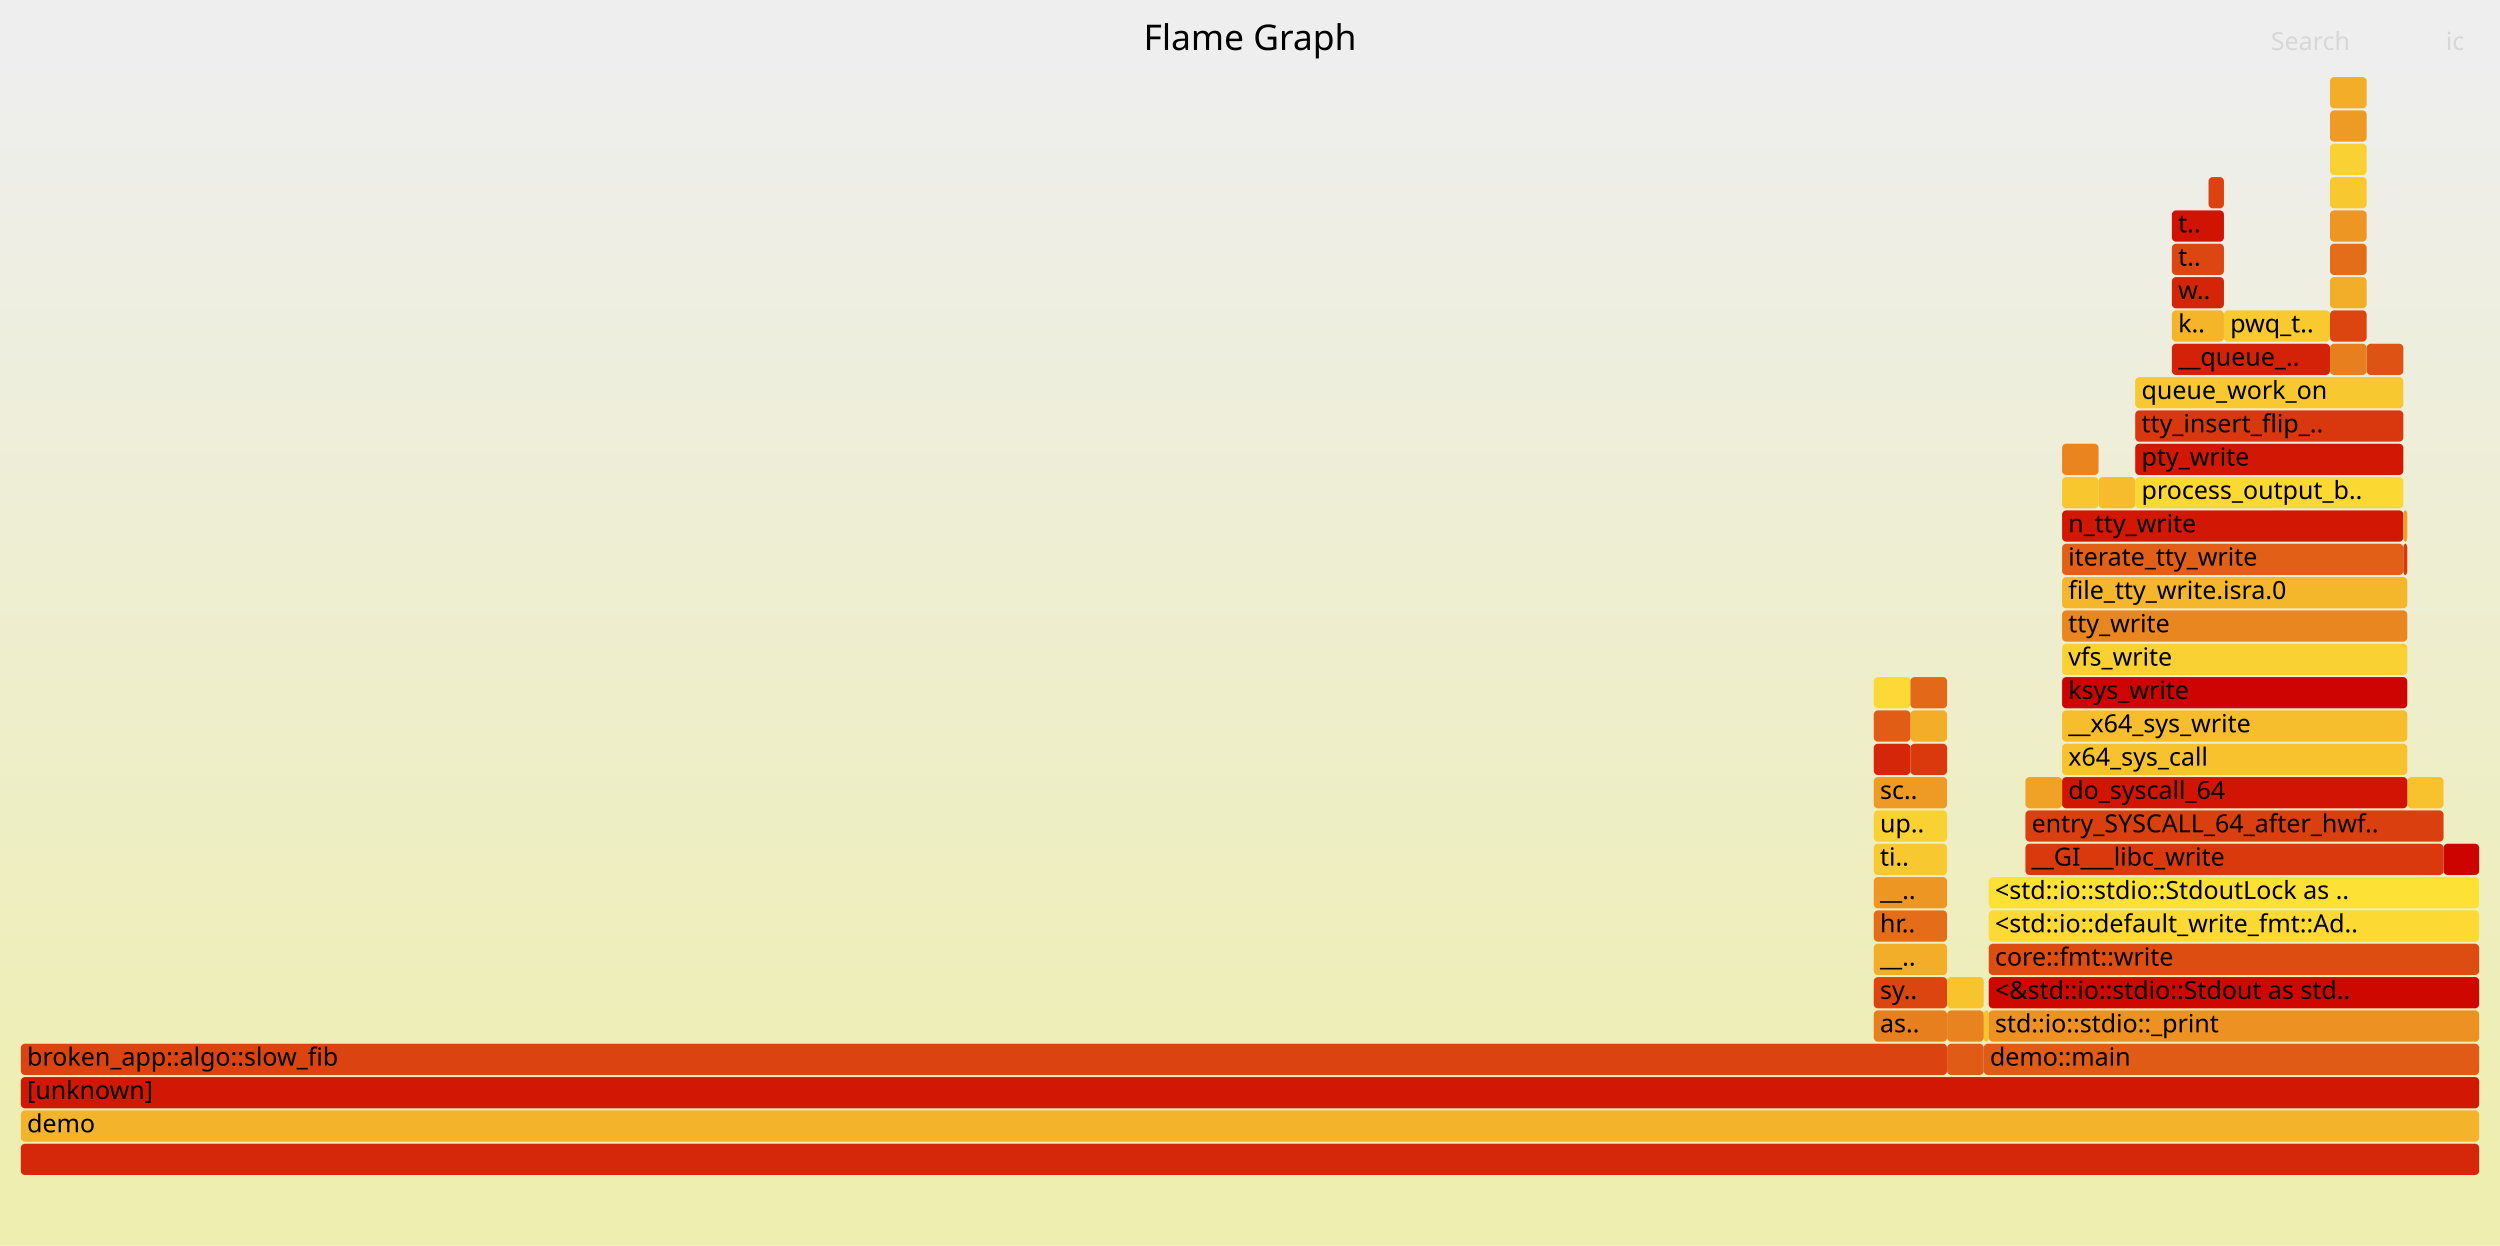
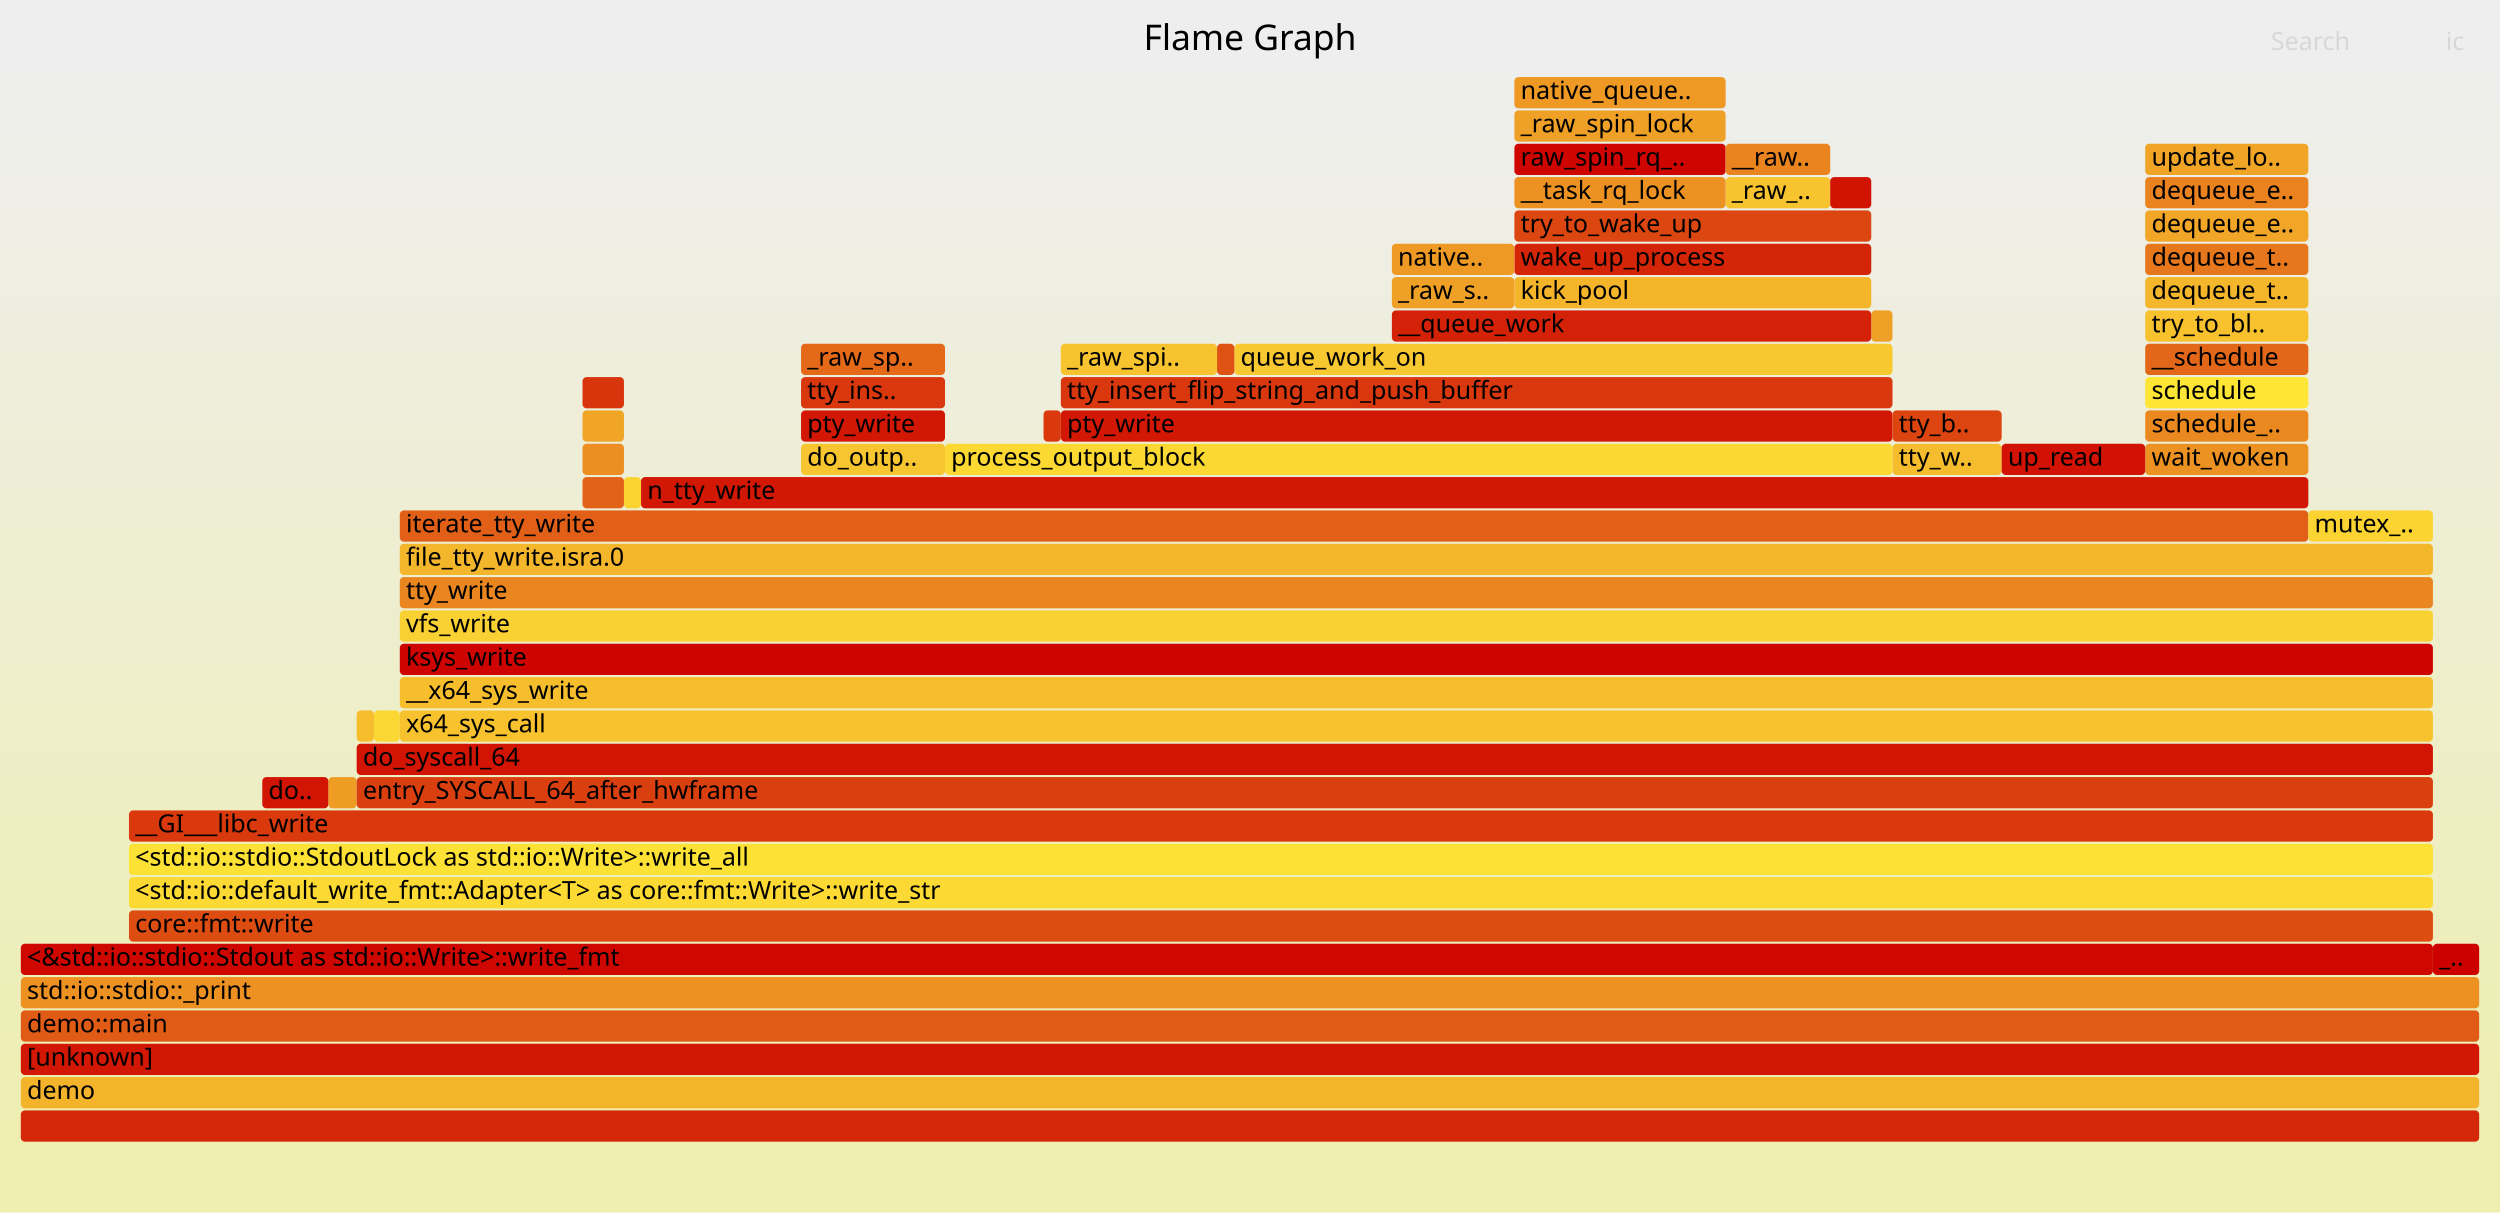
- <svg xmlns="http://www.w3.org/2000/svg" version="1.1" width="1200" height="598" viewBox="0 0 1200 598">
+ <svg xmlns="http://www.w3.org/2000/svg" version="1.1" width="1200" height="582" viewBox="0 0 1200 582">
  <defs>
    <linearGradient id="background" y1="0" y2="1" x1="0" x2="0">
      <stop stop-color="#eeeeee" offset="5%" />
      <stop stop-color="#eeeeb0" offset="95%" />
    </linearGradient>
  </defs>
  <style type="text/css">
	text { font-family:Verdana; font-size:12px; fill:rgb(0,0,0); }
	#search, #ignorecase { opacity:0.1; cursor:pointer; }
	#search:hover, #search.show, #ignorecase:hover, #ignorecase.show { opacity:1; }
	#subtitle { text-anchor:middle; font-color:rgb(160,160,160); }
	#title { text-anchor:middle; font-size:17px}
	#unzoom { cursor:pointer; }
	#frames &gt; *:hover { stroke:black; stroke-width:0.5; cursor:pointer; }
	.hide { display:none; }
	.parent { opacity:0.5; }
</style>
-   <rect x="0.0" y="0" width="1200.0" height="598.0" fill="url(#background)" />
+   <rect x="0.0" y="0" width="1200.0" height="582.0" fill="url(#background)" />
  <text id="title" x="600.00" y="24">Flame Graph</text>
-   <text id="details" x="10.00" y="581"> </text>
+   <text id="details" x="10.00" y="565"> </text>
  <text id="unzoom" x="10.00" y="24" class="hide">Reset Zoom</text>
  <text id="search" x="1090.00" y="24">Search</text>
  <text id="ignorecase" x="1174.00" y="24">ic</text>
-   <text id="matched" x="1090.00" y="581"> </text>
+   <text id="matched" x="1090.00" y="565"> </text>
  <g id="frames">
    <g>
-       <rect x="1118.4" y="133" width="17.6" height="15.0" fill="rgb(242,173,41)" rx="2" ry="2" />
-       <text x="1121.40" y="143.5" />
-     </g>
-     <g>
-       <rect x="899.4" y="357" width="17.6" height="15.0" fill="rgb(213,38,9)" rx="2" ry="2" />
-       <text x="902.40" y="367.5" />
-     </g>
-     <g>
-       <rect x="989.8" y="309" width="165.7" height="15.0" fill="rgb(250,209,50)" rx="2" ry="2" />
-       <text x="992.75" y="319.5">vfs_write</text>
-     </g>
-     <g>
-       <rect x="899.4" y="485" width="35.2" height="15.0" fill="rgb(232,127,30)" rx="2" ry="2" />
-       <text x="902.40" y="495.5">as..</text>
-     </g>
-     <g>
-       <rect x="989.8" y="245" width="163.8" height="15.0" fill="rgb(210,23,5)" rx="2" ry="2" />
-       <text x="992.75" y="255.5">n_tty_write</text>
-     </g>
-     <g>
-       <rect x="1172.9" y="405" width="17.1" height="15.0" fill="rgb(205,3,0)" rx="2" ry="2" />
-       <text x="1175.95" y="415.5" />
-     </g>
-     <g>
-       <rect x="1136.0" y="165" width="17.6" height="15.0" fill="rgb(222,82,19)" rx="2" ry="2" />
-       <text x="1139.00" y="175.5" />
-     </g>
-     <g>
-       <rect x="1118.4" y="85" width="17.6" height="15.0" fill="rgb(248,200,48)" rx="2" ry="2" />
-       <text x="1121.40" y="95.5" />
-     </g>
-     <g>
-       <rect x="899.4" y="405" width="35.2" height="15.0" fill="rgb(248,200,48)" rx="2" ry="2" />
-       <text x="902.40" y="415.5">ti..</text>
-     </g>
-     <g>
-       <rect x="899.4" y="325" width="17.6" height="15.0" fill="rgb(252,217,52)" rx="2" ry="2" />
-       <text x="902.40" y="335.5" />
-     </g>
-     <g>
-       <rect x="899.4" y="453" width="35.2" height="15.0" fill="rgb(242,173,41)" rx="2" ry="2" />
-       <text x="902.40" y="463.5">__..</text>
-     </g>
-     <g>
-       <rect x="1024.9" y="229" width="128.7" height="15.0" fill="rgb(252,216,51)" rx="2" ry="2" />
-       <text x="1027.93" y="239.5">process_output_b..</text>
-     </g>
-     <g>
-       <rect x="972.2" y="389" width="200.7" height="15.0" fill="rgb(218,63,15)" rx="2" ry="2" />
-       <text x="975.16" y="399.5">entry_SYSCALL_64_after_hwf..</text>
-     </g>
-     <g>
-       <rect x="1060.1" y="85" width="7.4" height="15.0" fill="rgb(219,66,15)" rx="2" ry="2" />
-       <text x="1063.09" y="95.5" />
-     </g>
-     <g>
-       <rect x="1153.6" y="261" width="1.9" height="15.0" fill="rgb(217,55,13)" rx="2" ry="2" />
-       <text x="1156.59" y="271.5" />
-     </g>
-     <g>
-       <rect x="1118.4" y="69" width="17.6" height="15.0" fill="rgb(250,209,50)" rx="2" ry="2" />
-       <text x="1121.40" y="79.5" />
-     </g>
-     <g>
-       <rect x="1118.4" y="101" width="17.6" height="15.0" fill="rgb(237,150,35)" rx="2" ry="2" />
-       <text x="1121.40" y="111.5" />
-     </g>
-     <g>
-       <rect x="934.6" y="501" width="17.6" height="15.0" fill="rgb(224,91,21)" rx="2" ry="2" />
-       <text x="937.57" y="511.5" />
-     </g>
-     <g>
-       <rect x="1118.4" y="149" width="17.6" height="15.0" fill="rgb(220,69,16)" rx="2" ry="2" />
-       <text x="1121.40" y="159.5" />
-     </g>
-     <g>
-       <rect x="917.0" y="357" width="17.6" height="15.0" fill="rgb(217,57,13)" rx="2" ry="2" />
-       <text x="919.97" y="367.5" />
-     </g>
-     <g>
-       <rect x="10.0" y="501" width="924.6" height="15.0" fill="rgb(219,67,16)" rx="2" ry="2" />
-       <text x="13.00" y="511.5">broken_app::algo::slow_fib</text>
-     </g>
-     <g>
-       <rect x="899.4" y="469" width="35.2" height="15.0" fill="rgb(220,69,16)" rx="2" ry="2" />
-       <text x="902.40" y="479.5">sy..</text>
-     </g>
-     <g>
-       <rect x="989.8" y="357" width="165.7" height="15.0" fill="rgb(247,194,46)" rx="2" ry="2" />
-       <text x="992.75" y="367.5">x64_sys_call</text>
-     </g>
-     <g>
-       <rect x="917.0" y="341" width="17.6" height="15.0" fill="rgb(242,174,41)" rx="2" ry="2" />
-       <text x="919.97" y="351.5" />
-     </g>
-     <g>
-       <rect x="1042.5" y="149" width="25.0" height="15.0" fill="rgb(244,181,43)" rx="2" ry="2" />
-       <text x="1045.53" y="159.5">k..</text>
-     </g>
-     <g>
-       <rect x="899.4" y="437" width="35.2" height="15.0" fill="rgb(228,109,26)" rx="2" ry="2" />
-       <text x="902.40" y="447.5">hr..</text>
-     </g>
-     <g>
-       <rect x="1118.4" y="165" width="17.6" height="15.0" fill="rgb(232,127,30)" rx="2" ry="2" />
-       <text x="1121.40" y="175.5" />
-     </g>
-     <g>
-       <rect x="954.6" y="437" width="235.4" height="15.0" fill="rgb(252,217,51)" rx="2" ry="2" />
-       <text x="957.59" y="447.5">&lt;std::io::default_write_fmt::Ad..</text>
-     </g>
-     <g>
-       <rect x="1024.9" y="213" width="128.7" height="15.0" fill="rgb(210,23,5)" rx="2" ry="2" />
-       <text x="1027.93" y="223.5">pty_write</text>
-     </g>
-     <g>
-       <rect x="1118.4" y="53" width="17.6" height="15.0" fill="rgb(238,155,37)" rx="2" ry="2" />
-       <text x="1121.40" y="63.5" />
-     </g>
-     <g>
-       <rect x="954.6" y="469" width="235.4" height="15.0" fill="rgb(206,8,1)" rx="2" ry="2" />
-       <text x="957.59" y="479.5">&lt;&amp;std::io::stdio::Stdout as std..</text>
-     </g>
-     <g>
-       <rect x="1042.5" y="101" width="25.0" height="15.0" fill="rgb(209,19,4)" rx="2" ry="2" />
-       <text x="1045.53" y="111.5">t..</text>
-     </g>
-     <g>
-       <rect x="1042.5" y="117" width="25.0" height="15.0" fill="rgb(220,70,16)" rx="2" ry="2" />
-       <text x="1045.53" y="127.5">t..</text>
-     </g>
-     <g>
-       <rect x="1118.4" y="117" width="17.6" height="15.0" fill="rgb(228,109,26)" rx="2" ry="2" />
-       <text x="1121.40" y="127.5" />
-     </g>
-     <g>
-       <rect x="954.6" y="421" width="235.4" height="15.0" fill="rgb(253,225,53)" rx="2" ry="2" />
-       <text x="957.59" y="431.5">&lt;std::io::stdio::StdoutLock as ..</text>
-     </g>
-     <g>
-       <rect x="10.0" y="549" width="1180.0" height="15.0" fill="rgb(213,39,9)" rx="2" ry="2" />
-       <text x="13.00" y="559.5" />
-     </g>
-     <g>
-       <rect x="934.6" y="469" width="17.6" height="15.0" fill="rgb(247,196,46)" rx="2" ry="2" />
-       <text x="937.57" y="479.5" />
-     </g>
-     <g>
-       <rect x="954.6" y="453" width="235.4" height="15.0" fill="rgb(221,77,18)" rx="2" ry="2" />
-       <text x="957.59" y="463.5">core::fmt::write</text>
-     </g>
-     <g>
-       <rect x="989.8" y="293" width="165.7" height="15.0" fill="rgb(234,134,32)" rx="2" ry="2" />
-       <text x="992.75" y="303.5">tty_write</text>
-     </g>
-     <g>
-       <rect x="952.2" y="501" width="237.8" height="15.0" fill="rgb(224,91,21)" rx="2" ry="2" />
-       <text x="955.16" y="511.5">demo::main</text>
-     </g>
-     <g>
-       <rect x="1024.9" y="197" width="128.7" height="15.0" fill="rgb(217,55,13)" rx="2" ry="2" />
-       <text x="1027.93" y="207.5">tty_insert_flip_..</text>
-     </g>
-     <g>
-       <rect x="10.0" y="533" width="1180.0" height="15.0" fill="rgb(243,179,42)" rx="2" ry="2" />
-       <text x="13.00" y="543.5">demo</text>
-     </g>
-     <g>
-       <rect x="952.2" y="485" width="2.4" height="15.0" fill="rgb(247,196,46)" rx="2" ry="2" />
-       <text x="955.16" y="495.5" />
-     </g>
-     <g>
-       <rect x="989.8" y="341" width="165.7" height="15.0" fill="rgb(246,189,45)" rx="2" ry="2" />
-       <text x="992.75" y="351.5">__x64_sys_write</text>
-     </g>
-     <g>
-       <rect x="899.4" y="341" width="17.6" height="15.0" fill="rgb(225,93,22)" rx="2" ry="2" />
-       <text x="902.40" y="351.5" />
-     </g>
-     <g>
-       <rect x="1042.5" y="133" width="25.0" height="15.0" fill="rgb(213,37,8)" rx="2" ry="2" />
-       <text x="1045.53" y="143.5">w..</text>
-     </g>
-     <g>
-       <rect x="989.8" y="277" width="165.7" height="15.0" fill="rgb(244,182,43)" rx="2" ry="2" />
-       <text x="992.75" y="287.5">file_tty_write.isra.0</text>
-     </g>
-     <g>
-       <rect x="989.8" y="325" width="165.7" height="15.0" fill="rgb(205,4,1)" rx="2" ry="2" />
-       <text x="992.75" y="335.5">ksys_write</text>
-     </g>
-     <g>
-       <rect x="989.8" y="229" width="17.5" height="15.0" fill="rgb(248,198,47)" rx="2" ry="2" />
-       <text x="992.75" y="239.5" />
-     </g>
-     <g>
-       <rect x="1042.5" y="165" width="75.9" height="15.0" fill="rgb(212,34,8)" rx="2" ry="2" />
-       <text x="1045.53" y="175.5">__queue_..</text>
-     </g>
-     <g>
-       <rect x="899.4" y="389" width="35.2" height="15.0" fill="rgb(250,209,50)" rx="2" ry="2" />
-       <text x="902.40" y="399.5">up..</text>
-     </g>
-     <g>
-       <rect x="1118.4" y="37" width="17.6" height="15.0" fill="rgb(242,174,41)" rx="2" ry="2" />
-       <text x="1121.40" y="47.5" />
-     </g>
-     <g>
-       <rect x="1153.6" y="245" width="1.9" height="15.0" fill="rgb(239,157,37)" rx="2" ry="2" />
-       <text x="1156.59" y="255.5" />
-     </g>
-     <g>
-       <rect x="1155.5" y="373" width="17.4" height="15.0" fill="rgb(247,194,46)" rx="2" ry="2" />
-       <text x="1158.50" y="383.5" />
-     </g>
-     <g>
-       <rect x="989.8" y="373" width="165.7" height="15.0" fill="rgb(209,20,4)" rx="2" ry="2" />
-       <text x="992.75" y="383.5">do_syscall_64</text>
-     </g>
-     <g>
-       <rect x="10.0" y="517" width="1180.0" height="15.0" fill="rgb(210,24,5)" rx="2" ry="2" />
-       <text x="13.00" y="527.5">[unknown]</text>
-     </g>
-     <g>
-       <rect x="989.8" y="261" width="163.8" height="15.0" fill="rgb(225,95,22)" rx="2" ry="2" />
-       <text x="992.75" y="271.5">iterate_tty_write</text>
-     </g>
-     <g>
-       <rect x="1067.5" y="149" width="50.9" height="15.0" fill="rgb(248,202,48)" rx="2" ry="2" />
-       <text x="1070.50" y="159.5">pwq_t..</text>
-     </g>
-     <g>
-       <rect x="899.4" y="421" width="35.2" height="15.0" fill="rgb(237,150,35)" rx="2" ry="2" />
-       <text x="902.40" y="431.5">__..</text>
-     </g>
-     <g>
-       <rect x="899.4" y="373" width="35.2" height="15.0" fill="rgb(238,155,37)" rx="2" ry="2" />
-       <text x="902.40" y="383.5">sc..</text>
-     </g>
-     <g>
-       <rect x="1024.9" y="181" width="128.7" height="15.0" fill="rgb(248,200,48)" rx="2" ry="2" />
-       <text x="1027.93" y="191.5">queue_work_on</text>
-     </g>
-     <g>
-       <rect x="972.2" y="373" width="17.6" height="15.0" fill="rgb(240,162,38)" rx="2" ry="2" />
-       <text x="975.16" y="383.5" />
-     </g>
-     <g>
-       <rect x="917.0" y="325" width="17.6" height="15.0" fill="rgb(227,105,25)" rx="2" ry="2" />
-       <text x="919.97" y="335.5" />
-     </g>
-     <g>
-       <rect x="934.6" y="485" width="17.6" height="15.0" fill="rgb(233,131,31)" rx="2" ry="2" />
-       <text x="937.57" y="495.5" />
-     </g>
-     <g>
-       <rect x="989.8" y="213" width="17.5" height="15.0" fill="rgb(233,132,31)" rx="2" ry="2" />
-       <text x="992.75" y="223.5" />
-     </g>
-     <g>
-       <rect x="1007.3" y="229" width="17.6" height="15.0" fill="rgb(246,188,45)" rx="2" ry="2" />
-       <text x="1010.35" y="239.5" />
-     </g>
-     <g>
-       <rect x="972.2" y="405" width="200.7" height="15.0" fill="rgb(217,57,13)" rx="2" ry="2" />
-       <text x="975.16" y="415.5">__GI___libc_write</text>
-     </g>
-     <g>
-       <rect x="954.6" y="485" width="235.4" height="15.0" fill="rgb(236,145,34)" rx="2" ry="2" />
-       <text x="957.59" y="495.5">std::io::stdio::_print</text>
+       <rect x="191.9" y="293" width="975.9" height="15.0" fill="rgb(250,209,50)" rx="2" ry="2" />
+       <text x="194.89" y="303.5">vfs_write</text>
+     </g>
+     <g>
+       <rect x="1029.7" y="149" width="78.3" height="15.0" fill="rgb(247,194,46)" rx="2" ry="2" />
+       <text x="1032.74" y="159.5">try_to_bl..</text>
+     </g>
+     <g>
+       <rect x="726.9" y="101" width="171.3" height="15.0" fill="rgb(220,70,16)" rx="2" ry="2" />
+       <text x="729.91" y="111.5">try_to_wake_up</text>
+     </g>
+     <g>
+       <rect x="1029.7" y="69" width="78.3" height="15.0" fill="rgb(240,165,39)" rx="2" ry="2" />
+       <text x="1032.74" y="79.5">update_lo..</text>
+     </g>
+     <g>
+       <rect x="1029.7" y="101" width="78.3" height="15.0" fill="rgb(241,166,39)" rx="2" ry="2" />
+       <text x="1032.74" y="111.5">dequeue_e..</text>
+     </g>
+     <g>
+       <rect x="726.9" y="117" width="171.3" height="15.0" fill="rgb(213,37,8)" rx="2" ry="2" />
+       <text x="729.91" y="127.5">wake_up_process</text>
+     </g>
+     <g>
+       <rect x="61.9" y="421" width="1105.9" height="15.0" fill="rgb(252,217,51)" rx="2" ry="2" />
+       <text x="64.90" y="431.5">&lt;std::io::default_write_fmt::Adapter&lt;T&gt; as core::fmt::Write&gt;::write_str</text>
+     </g>
+     <g>
+       <rect x="10.0" y="517" width="1180.0" height="15.0" fill="rgb(243,179,42)" rx="2" ry="2" />
+       <text x="13.00" y="527.5">demo</text>
+     </g>
+     <g>
+       <rect x="726.9" y="37" width="101.4" height="15.0" fill="rgb(238,153,36)" rx="2" ry="2" />
+       <text x="729.91" y="47.5">native_queue..</text>
+     </g>
+     <g>
+       <rect x="299.5" y="229" width="8.2" height="15.0" fill="rgb(251,212,50)" rx="2" ry="2" />
+       <text x="302.45" y="239.5" />
+     </g>
+     <g>
+       <rect x="908.4" y="213" width="52.4" height="15.0" fill="rgb(245,188,45)" rx="2" ry="2" />
+       <text x="911.40" y="223.5">tty_w..</text>
+     </g>
+     <g>
+       <rect x="453.6" y="213" width="454.8" height="15.0" fill="rgb(252,216,51)" rx="2" ry="2" />
+       <text x="456.55" y="223.5">process_output_block</text>
+     </g>
+     <g>
+       <rect x="500.9" y="197" width="8.3" height="15.0" fill="rgb(217,57,13)" rx="2" ry="2" />
+       <text x="503.94" y="207.5" />
+     </g>
+     <g>
+       <rect x="828.3" y="85" width="50.2" height="15.0" fill="rgb(247,195,46)" rx="2" ry="2" />
+       <text x="831.25" y="95.5">_raw_..</text>
+     </g>
+     <g>
+       <rect x="1029.7" y="165" width="78.3" height="15.0" fill="rgb(227,103,24)" rx="2" ry="2" />
+       <text x="1032.74" y="175.5">__schedule</text>
+     </g>
+     <g>
+       <rect x="509.2" y="181" width="399.2" height="15.0" fill="rgb(217,55,13)" rx="2" ry="2" />
+       <text x="512.19" y="191.5">tty_insert_flip_string_and_push_buffer</text>
+     </g>
+     <g>
+       <rect x="509.2" y="197" width="399.2" height="15.0" fill="rgb(210,23,5)" rx="2" ry="2" />
+       <text x="512.19" y="207.5">pty_write</text>
+     </g>
+     <g>
+       <rect x="61.9" y="389" width="1105.9" height="15.0" fill="rgb(217,57,13)" rx="2" ry="2" />
+       <text x="64.90" y="399.5">__GI___libc_write</text>
+     </g>
+     <g>
+       <rect x="592.5" y="165" width="315.9" height="15.0" fill="rgb(248,200,48)" rx="2" ry="2" />
+       <text x="595.48" y="175.5">queue_work_on</text>
+     </g>
+     <g>
+       <rect x="191.9" y="277" width="975.9" height="15.0" fill="rgb(234,134,32)" rx="2" ry="2" />
+       <text x="194.89" y="287.5">tty_write</text>
+     </g>
+     <g>
+       <rect x="898.2" y="149" width="10.2" height="15.0" fill="rgb(239,160,38)" rx="2" ry="2" />
+       <text x="901.20" y="159.5" />
+     </g>
+     <g>
+       <rect x="191.9" y="261" width="975.9" height="15.0" fill="rgb(244,182,43)" rx="2" ry="2" />
+       <text x="194.89" y="271.5">file_tty_write.isra.0</text>
+     </g>
+     <g>
+       <rect x="668.1" y="149" width="230.1" height="15.0" fill="rgb(212,34,8)" rx="2" ry="2" />
+       <text x="671.06" y="159.5">__queue_work</text>
+     </g>
+     <g>
+       <rect x="10.0" y="533" width="1180.0" height="15.0" fill="rgb(213,39,9)" rx="2" ry="2" />
+       <text x="13.00" y="543.5" />
+     </g>
+     <g>
+       <rect x="726.9" y="69" width="101.4" height="15.0" fill="rgb(206,5,1)" rx="2" ry="2" />
+       <text x="729.91" y="79.5">raw_spin_rq_..</text>
+     </g>
+     <g>
+       <rect x="10.0" y="501" width="1180.0" height="15.0" fill="rgb(210,24,5)" rx="2" ry="2" />
+       <text x="13.00" y="511.5">[unknown]</text>
+     </g>
+     <g>
+       <rect x="1029.7" y="117" width="78.3" height="15.0" fill="rgb(230,119,28)" rx="2" ry="2" />
+       <text x="1032.74" y="127.5">dequeue_t..</text>
+     </g>
+     <g>
+       <rect x="1029.7" y="181" width="78.3" height="15.0" fill="rgb(254,229,54)" rx="2" ry="2" />
+       <text x="1032.74" y="191.5">schedule</text>
+     </g>
+     <g>
+       <rect x="1029.7" y="213" width="78.3" height="15.0" fill="rgb(236,146,35)" rx="2" ry="2" />
+       <text x="1032.74" y="223.5">wait_woken</text>
+     </g>
+     <g>
+       <rect x="878.5" y="85" width="19.7" height="15.0" fill="rgb(209,19,4)" rx="2" ry="2" />
+       <text x="881.54" y="95.5" />
+     </g>
+     <g>
+       <rect x="307.7" y="229" width="800.3" height="15.0" fill="rgb(210,23,5)" rx="2" ry="2" />
+       <text x="310.71" y="239.5">n_tty_write</text>
+     </g>
+     <g>
+       <rect x="279.6" y="181" width="19.9" height="15.0" fill="rgb(216,53,12)" rx="2" ry="2" />
+       <text x="282.64" y="191.5" />
+     </g>
+     <g>
+       <rect x="1029.7" y="133" width="78.3" height="15.0" fill="rgb(244,183,43)" rx="2" ry="2" />
+       <text x="1032.74" y="143.5">dequeue_t..</text>
+     </g>
+     <g>
+       <rect x="1029.7" y="197" width="78.3" height="15.0" fill="rgb(234,137,32)" rx="2" ry="2" />
+       <text x="1032.74" y="207.5">schedule_..</text>
+     </g>
+     <g>
+       <rect x="157.6" y="373" width="13.6" height="15.0" fill="rgb(239,156,37)" rx="2" ry="2" />
+       <text x="160.63" y="383.5" />
+     </g>
+     <g>
+       <rect x="509.2" y="165" width="75.0" height="15.0" fill="rgb(247,195,46)" rx="2" ry="2" />
+       <text x="512.19" y="175.5">_raw_spi..</text>
+     </g>
+     <g>
+       <rect x="279.6" y="213" width="19.9" height="15.0" fill="rgb(236,142,34)" rx="2" ry="2" />
+       <text x="282.64" y="223.5" />
+     </g>
+     <g>
+       <rect x="10.0" y="469" width="1180.0" height="15.0" fill="rgb(236,145,34)" rx="2" ry="2" />
+       <text x="13.00" y="479.5">std::io::stdio::_print</text>
+     </g>
+     <g>
+       <rect x="191.9" y="309" width="975.9" height="15.0" fill="rgb(205,4,1)" rx="2" ry="2" />
+       <text x="194.89" y="319.5">ksys_write</text>
+     </g>
+     <g>
+       <rect x="726.9" y="85" width="101.4" height="15.0" fill="rgb(236,146,35)" rx="2" ry="2" />
+       <text x="729.91" y="95.5">__task_rq_lock</text>
+     </g>
+     <g>
+       <rect x="191.9" y="245" width="916.1" height="15.0" fill="rgb(225,95,22)" rx="2" ry="2" />
+       <text x="194.89" y="255.5">iterate_tty_write</text>
+     </g>
+     <g>
+       <rect x="61.9" y="405" width="1105.9" height="15.0" fill="rgb(253,225,53)" rx="2" ry="2" />
+       <text x="64.90" y="415.5">&lt;std::io::stdio::StdoutLock as std::io::Write&gt;::write_all</text>
+     </g>
+     <g>
+       <rect x="125.9" y="373" width="31.7" height="15.0" fill="rgb(209,20,4)" rx="2" ry="2" />
+       <text x="128.86" y="383.5">do..</text>
+     </g>
+     <g>
+       <rect x="1167.8" y="453" width="22.2" height="15.0" fill="rgb(205,0,0)" rx="2" ry="2" />
+       <text x="1170.77" y="463.5">_..</text>
+     </g>
+     <g>
+       <rect x="171.2" y="373" width="996.6" height="15.0" fill="rgb(218,63,15)" rx="2" ry="2" />
+       <text x="174.21" y="383.5">entry_SYSCALL_64_after_hwframe</text>
+     </g>
+     <g>
+       <rect x="726.9" y="133" width="171.3" height="15.0" fill="rgb(244,181,43)" rx="2" ry="2" />
+       <text x="729.91" y="143.5">kick_pool</text>
+     </g>
+     <g>
+       <rect x="668.1" y="133" width="58.8" height="15.0" fill="rgb(239,160,38)" rx="2" ry="2" />
+       <text x="671.06" y="143.5">_raw_s..</text>
+     </g>
+     <g>
+       <rect x="279.6" y="197" width="19.9" height="15.0" fill="rgb(241,165,39)" rx="2" ry="2" />
+       <text x="282.64" y="207.5" />
+     </g>
+     <g>
+       <rect x="171.2" y="341" width="8.3" height="15.0" fill="rgb(246,189,45)" rx="2" ry="2" />
+       <text x="174.21" y="351.5" />
+     </g>
+     <g>
+       <rect x="384.5" y="181" width="69.1" height="15.0" fill="rgb(217,55,13)" rx="2" ry="2" />
+       <text x="387.48" y="191.5">tty_ins..</text>
+     </g>
+     <g>
+       <rect x="191.9" y="325" width="975.9" height="15.0" fill="rgb(246,189,45)" rx="2" ry="2" />
+       <text x="194.89" y="335.5">__x64_sys_write</text>
+     </g>
+     <g>
+       <rect x="279.6" y="229" width="19.9" height="15.0" fill="rgb(226,98,23)" rx="2" ry="2" />
+       <text x="282.64" y="239.5" />
+     </g>
+     <g>
+       <rect x="584.2" y="165" width="8.3" height="15.0" fill="rgb(222,82,19)" rx="2" ry="2" />
+       <text x="587.22" y="175.5" />
+     </g>
+     <g>
+       <rect x="828.3" y="69" width="50.2" height="15.0" fill="rgb(233,132,31)" rx="2" ry="2" />
+       <text x="831.25" y="79.5">__raw..</text>
+     </g>
+     <g>
+       <rect x="384.5" y="213" width="69.1" height="15.0" fill="rgb(247,197,47)" rx="2" ry="2" />
+       <text x="387.48" y="223.5">do_outp..</text>
+     </g>
+     <g>
+       <rect x="179.5" y="341" width="12.4" height="15.0" fill="rgb(251,215,51)" rx="2" ry="2" />
+       <text x="182.47" y="351.5" />
+     </g>
+     <g>
+       <rect x="10.0" y="453" width="1157.8" height="15.0" fill="rgb(206,8,1)" rx="2" ry="2" />
+       <text x="13.00" y="463.5">&lt;&amp;std::io::stdio::Stdout as std::io::Write&gt;::write_fmt</text>
+     </g>
+     <g>
+       <rect x="384.5" y="197" width="69.1" height="15.0" fill="rgb(210,23,5)" rx="2" ry="2" />
+       <text x="387.48" y="207.5">pty_write</text>
+     </g>
+     <g>
+       <rect x="668.1" y="117" width="58.8" height="15.0" fill="rgb(238,153,36)" rx="2" ry="2" />
+       <text x="671.06" y="127.5">native..</text>
+     </g>
+     <g>
+       <rect x="171.2" y="357" width="996.6" height="15.0" fill="rgb(209,20,4)" rx="2" ry="2" />
+       <text x="174.21" y="367.5">do_syscall_64</text>
+     </g>
+     <g>
+       <rect x="1108.0" y="245" width="59.8" height="15.0" fill="rgb(251,212,50)" rx="2" ry="2" />
+       <text x="1111.01" y="255.5">mutex_..</text>
+     </g>
+     <g>
+       <rect x="10.0" y="485" width="1180.0" height="15.0" fill="rgb(224,91,21)" rx="2" ry="2" />
+       <text x="13.00" y="495.5">demo::main</text>
+     </g>
+     <g>
+       <rect x="1029.7" y="85" width="78.3" height="15.0" fill="rgb(233,130,31)" rx="2" ry="2" />
+       <text x="1032.74" y="95.5">dequeue_e..</text>
+     </g>
+     <g>
+       <rect x="61.9" y="437" width="1105.9" height="15.0" fill="rgb(221,77,18)" rx="2" ry="2" />
+       <text x="64.90" y="447.5">core::fmt::write</text>
+     </g>
+     <g>
+       <rect x="191.9" y="341" width="975.9" height="15.0" fill="rgb(247,194,46)" rx="2" ry="2" />
+       <text x="194.89" y="351.5">x64_sys_call</text>
+     </g>
+     <g>
+       <rect x="726.9" y="53" width="101.4" height="15.0" fill="rgb(239,160,38)" rx="2" ry="2" />
+       <text x="729.91" y="63.5">_raw_spin_lock</text>
+     </g>
+     <g>
+       <rect x="908.4" y="197" width="52.4" height="15.0" fill="rgb(220,69,16)" rx="2" ry="2" />
+       <text x="911.40" y="207.5">tty_b..</text>
+     </g>
+     <g>
+       <rect x="960.8" y="213" width="68.9" height="15.0" fill="rgb(209,18,4)" rx="2" ry="2" />
+       <text x="963.82" y="223.5">up_read</text>
+     </g>
+     <g>
+       <rect x="384.5" y="165" width="69.1" height="15.0" fill="rgb(228,106,25)" rx="2" ry="2" />
+       <text x="387.48" y="175.5">_raw_sp..</text>
    </g>
  </g>
</svg>
